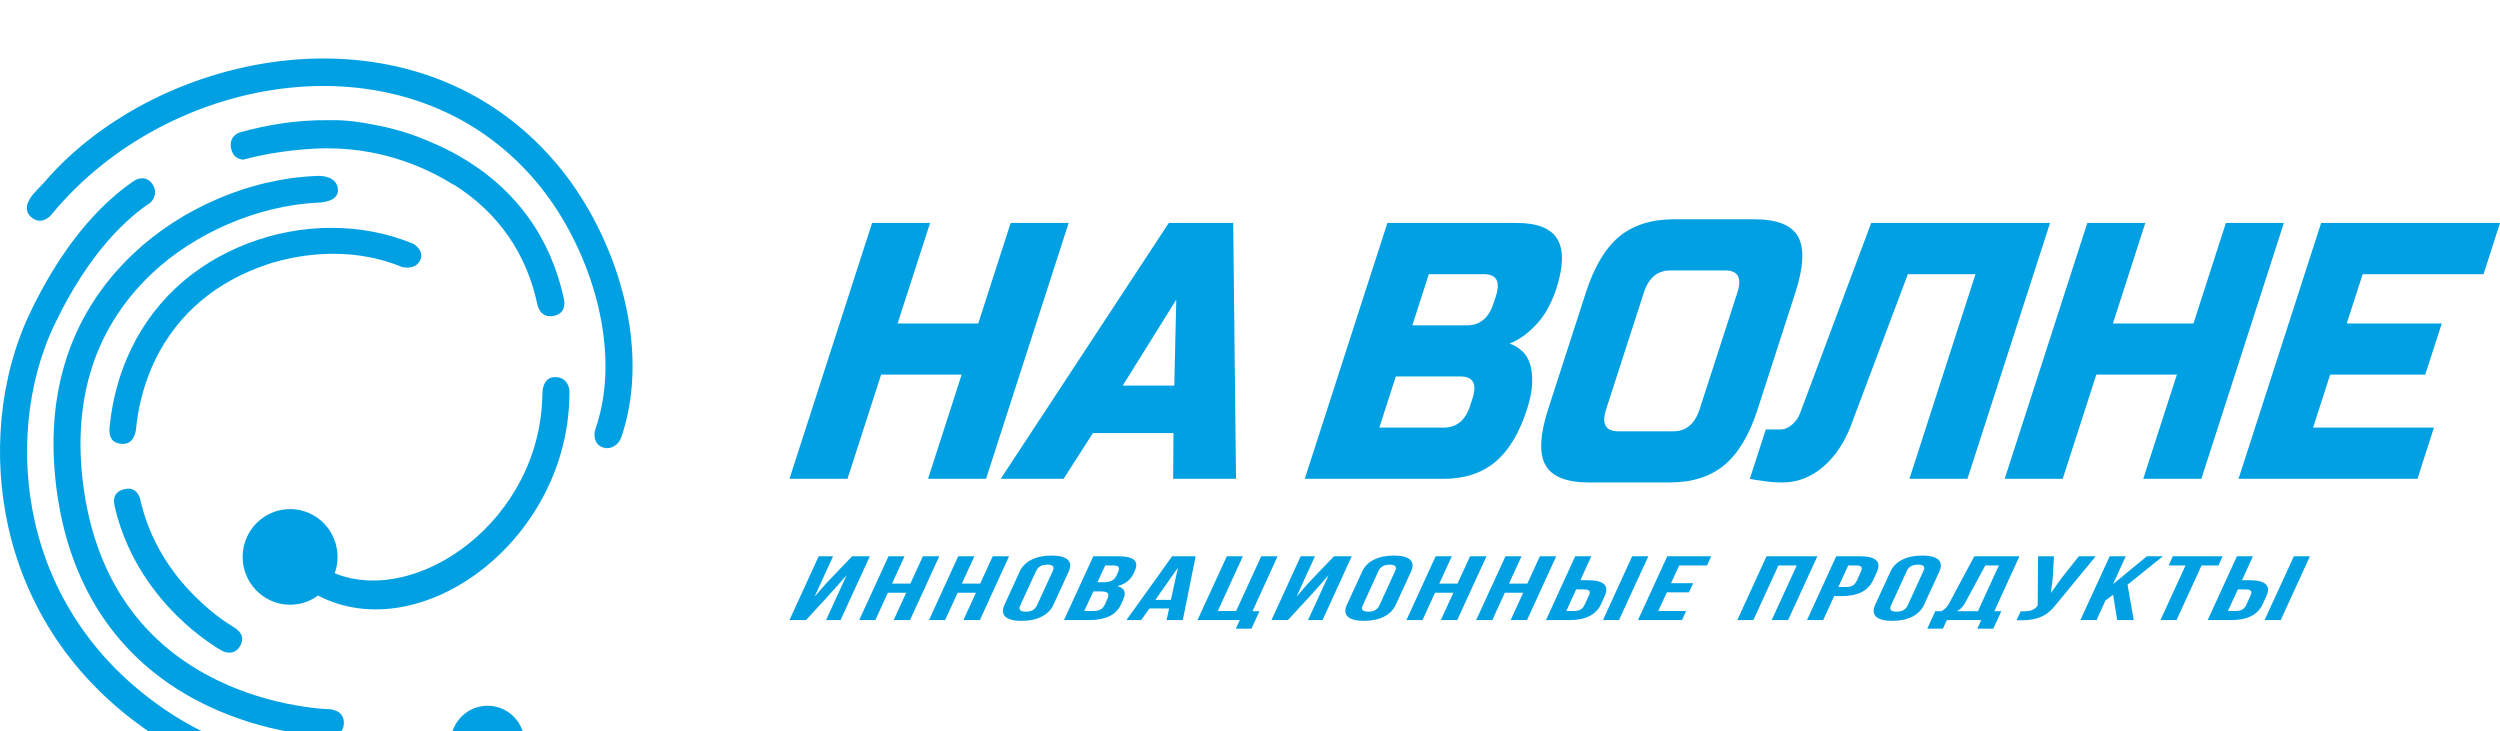
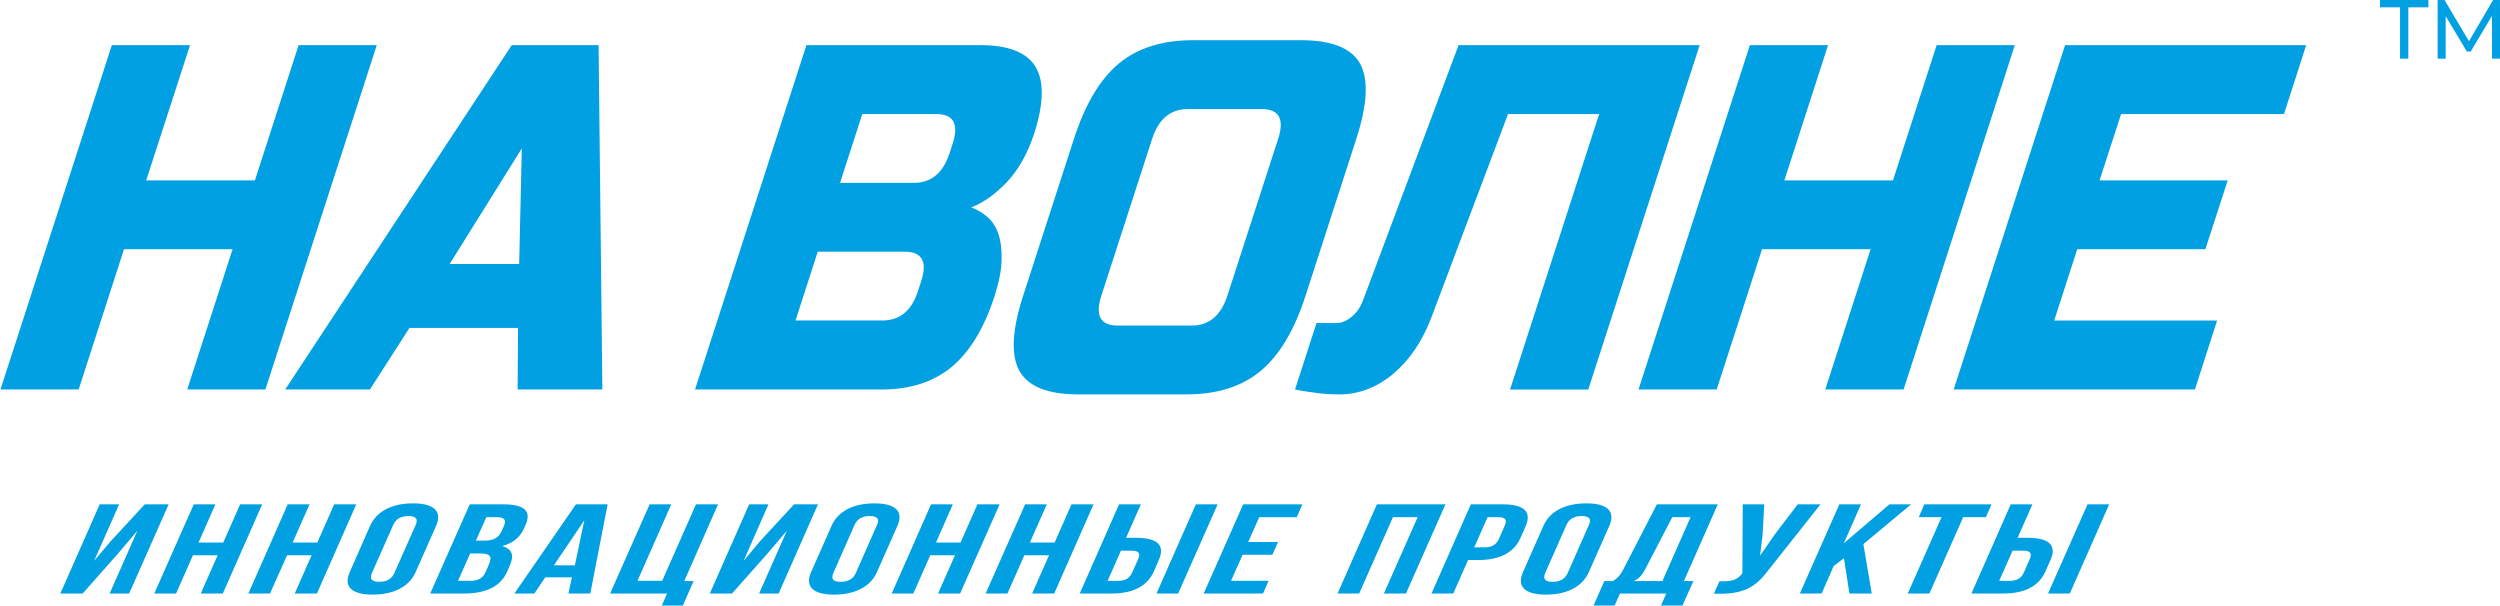
- <svg xmlns="http://www.w3.org/2000/svg" width="171" height="50" viewBox="0 0 171 50" fill="none">
-   <path fill-rule="evenodd" clip-rule="evenodd" d="M120.221 27.998C119.654 29.75 118.896 31.02 117.947 31.808C116.991 32.603 115.744 33 114.2 33H108.689C107.145 33 106.153 32.603 105.707 31.808C105.268 31.02 105.325 29.75 105.891 27.998L108.477 20.002C109.043 18.25 109.801 16.98 110.75 16.185C111.707 15.397 112.953 15 114.497 15H120.008C121.552 15 122.544 15.397 122.99 16.185C123.429 16.98 123.373 18.25 122.806 20.002L120.221 27.998ZM124.662 31.964C125.491 31.269 126.135 30.325 126.596 29.126L130.498 18.753H135.124L130.605 32.752H134.571L140.224 15.248H127.991L123.132 28.246C123.011 28.566 122.827 28.835 122.572 29.048C122.317 29.268 122.055 29.375 121.772 29.375H120.78L119.689 32.752C119.909 32.801 120.15 32.837 120.405 32.872C120.61 32.908 120.851 32.936 121.113 32.965C121.375 32.986 121.644 33 121.928 33C122.926 33 123.84 32.652 124.662 31.964ZM150.572 32.752H146.598L148.9 25.621H143.39L141.088 32.752H137.121L142.774 15.248H146.74L144.523 22.123H150.034L152.251 15.248H156.217L150.572 32.752ZM165.355 32.752H153.115L158.767 15.248H171L169.874 18.753H161.608L160.517 22.123H167.019L165.886 25.621H159.384L158.215 29.247H166.481L165.355 32.752ZM117.997 18.498C118.882 18.498 119.158 19.002 118.839 20.002L116.254 27.998C115.928 28.998 115.326 29.502 114.448 29.502H110.701C109.815 29.502 109.539 28.998 109.858 27.998L112.443 20.002C112.769 19.002 113.371 18.498 114.25 18.498H117.997ZM102.321 20.25C102.64 19.25 102.364 18.753 101.486 18.753H97.732L96.605 22.251H100.352C101.231 22.251 101.833 21.747 102.159 20.747L102.321 20.25ZM99.885 25.749C100.763 25.749 101.046 26.253 100.721 27.246L100.558 27.75C100.239 28.75 99.637 29.247 98.751 29.247H94.346L95.472 25.749H99.885ZM94.898 15.248H103.717C105.155 15.248 106.097 15.624 106.529 16.362C106.968 17.107 106.94 18.235 106.451 19.754C106.125 20.747 105.672 21.563 105.091 22.187C104.503 22.812 103.894 23.252 103.256 23.5C103.547 23.599 103.816 23.755 104.071 23.975C104.326 24.188 104.517 24.486 104.638 24.848C104.765 25.217 104.815 25.664 104.801 26.189C104.786 26.714 104.666 27.317 104.446 27.998C103.922 29.63 103.193 30.829 102.272 31.602C101.344 32.368 100.168 32.752 98.723 32.752H89.246L94.898 15.248ZM80.321 26.373H76.794L80.456 20.499L80.321 26.373ZM72.749 32.752H68.45L79.946 15.248H84.351L84.543 32.752H80.243L80.264 29.623H74.754L72.749 32.752ZM63.477 32.752H67.444L73.096 15.248H69.13L66.913 22.123H61.395L63.619 15.248H59.652L54 32.752H57.967L60.269 25.621H65.779L63.477 32.752Z" fill="#00A0E3" />
-   <path fill-rule="evenodd" clip-rule="evenodd" d="M69.879 42.467C68.794 42.467 68.383 42.064 68.709 41.367L69.744 39.1C70.07 38.396 70.842 38 71.919 38C73.003 38 73.414 38.396 73.095 39.1L72.054 41.367C71.735 42.064 70.955 42.467 69.879 42.467ZM92.127 41.367C91.808 42.064 92.219 42.467 93.296 42.467C94.38 42.467 95.152 42.064 95.471 41.367L96.513 39.1C96.831 38.396 96.428 38 95.344 38C94.259 38 93.487 38.396 93.168 39.1L92.127 41.367ZM129.432 42.467C128.347 42.467 127.944 42.064 128.262 41.367L129.304 39.1C129.623 38.396 130.395 38 131.479 38C132.563 38 132.967 38.396 132.648 39.1L131.607 41.367C131.288 42.064 130.516 42.467 129.432 42.467ZM136.34 43L136.892 41.805H136.411L138.132 38.048H135.043L133.336 41.238C133.201 41.49 133.066 41.654 132.804 41.805H132.372L131.826 43H132.896L133.166 42.413H135.518L135.249 43H136.34ZM143.347 38.048H142.192L141.009 39.544L140.279 40.562L140.407 39.544L140.492 38.048H139.401L139.379 41.415L139.351 41.456C139.117 41.77 138.763 41.832 138.217 41.812L137.934 42.419C139.436 42.481 140.053 42.092 140.669 41.306L143.347 38.048ZM145.948 42.413H144.814L144.538 40.678L144.013 41.074L143.404 42.413H142.299L144.304 38.048H145.402L144.531 39.954L146.848 38.048H147.946L145.523 39.995L145.948 42.413ZM148.335 38.676H149.49L147.776 42.413H148.874L150.589 38.676H151.744L152.027 38.048H148.619L148.335 38.676ZM154.762 41.333C154.443 42.037 153.727 42.413 152.629 42.413H151.007L153.005 38.048H154.103L153.352 39.687H153.876C154.975 39.687 155.343 40.07 155.024 40.766L154.762 41.333ZM156.002 42.413L158 38.048H156.902L154.897 42.413H156.002ZM152.388 41.791L153.069 40.316H153.586C153.94 40.316 154.082 40.411 153.94 40.725L153.642 41.381C153.501 41.688 153.26 41.791 152.913 41.791H152.388ZM136.722 38.676H135.794L134.42 41.224C134.243 41.552 134.072 41.695 133.846 41.805H135.291L136.722 38.676ZM130.423 39.052C130.565 38.745 130.842 38.622 131.196 38.622C131.543 38.622 131.713 38.745 131.564 39.052L130.487 41.408C130.346 41.723 130.069 41.839 129.715 41.839C129.368 41.839 129.205 41.723 129.347 41.408L130.423 39.052ZM127.292 39.086C127.433 38.772 127.292 38.676 126.937 38.676H126.42L125.74 40.152H126.264C126.612 40.152 126.845 40.049 126.994 39.742L127.292 39.086ZM127.221 38.048H125.598L123.6 42.413H124.706L125.457 40.773H125.974C127.079 40.773 127.795 40.398 128.114 39.694L128.376 39.127C128.695 38.43 128.326 38.048 127.221 38.048ZM122.899 38.676H121.645L119.93 42.413H118.832L120.83 38.048H124.309L122.304 42.413H121.184L122.899 38.676ZM114.857 38.676H116.763L117.046 38.048H114.042L112.037 42.413H115.048L115.332 41.791H113.426L114.014 40.514H115.523L115.813 39.892H114.297L114.857 38.676ZM112.745 38.048L110.74 42.413H109.642L111.64 38.048H112.745ZM107.134 41.791L107.807 40.316H108.331C108.678 40.316 108.827 40.411 108.685 40.725L108.381 41.381C108.239 41.688 108.005 41.791 107.651 41.791H107.134ZM109.507 41.333C109.181 42.037 108.466 42.413 107.367 42.413H105.745L107.743 38.048H108.848L108.097 39.687H108.615C109.72 39.687 110.081 40.07 109.762 40.766L109.507 41.333ZM102.932 40.541H104.186L103.329 42.413H104.448L106.446 38.048H105.327L104.47 39.919H103.215L104.073 38.048H102.975L100.969 42.413H102.075L102.932 40.541ZM99.41 40.541H98.156L97.299 42.413H96.201L98.199 38.048H99.304L98.447 39.919H99.694L100.551 38.048H101.678L99.673 42.413H98.553L99.41 40.541ZM95.06 38.622C94.706 38.622 94.43 38.745 94.288 39.052L93.211 41.408C93.069 41.723 93.232 41.839 93.586 41.839C93.933 41.839 94.21 41.723 94.352 41.408L95.428 39.052C95.577 38.745 95.407 38.622 95.06 38.622ZM89.937 40.411L90.88 39.339L89.47 42.413H90.462L92.46 38.048H91.248L89.519 39.851L88.683 40.814L89.944 38.048H88.967L86.969 42.413H88.095L89.937 40.411ZM84.8 42.413H81.909L83.915 38.048H85.013L83.298 41.791H84.552L86.267 38.048H87.387L85.672 41.805H86.147L85.601 43H84.531L84.8 42.413ZM80.57 38.827L80.089 41.033H79.026L80.57 38.827ZM80.174 38.048H81.782L80.903 42.413H79.791L79.968 41.62H78.615L78.062 42.413H77.049L80.174 38.048ZM76.128 38.676C76.517 38.676 76.624 38.813 76.482 39.12L76.369 39.366C76.213 39.715 75.908 39.824 75.497 39.824H75.065L75.596 38.676H76.128ZM75.738 40.978C75.922 40.575 75.773 40.452 75.27 40.452H74.782L74.165 41.791H74.796C75.164 41.791 75.419 41.682 75.568 41.361L75.738 40.978ZM74.782 38.048L72.776 42.413H74.512C75.611 42.413 76.347 42.05 76.659 41.381L76.822 41.026C77.035 40.562 76.957 40.234 76.425 40.09C76.985 39.947 77.339 39.66 77.545 39.209L77.616 39.052C77.92 38.383 77.58 38.048 76.44 38.048H74.782ZM70.87 39.052C71.012 38.745 71.288 38.622 71.636 38.622C71.99 38.622 72.153 38.745 72.011 39.052L70.927 41.408C70.785 41.723 70.516 41.839 70.162 41.839C69.815 41.839 69.645 41.723 69.786 41.408L70.87 39.052ZM66.754 40.541H65.507L64.642 42.413H63.544L65.542 38.048H66.647L65.79 39.919H67.044L67.902 38.048H69.021L67.023 42.413H65.896L66.754 40.541ZM60.731 40.541H61.985L61.128 42.413H62.247L64.246 38.048H63.126L62.269 39.919H61.015L61.872 38.048H60.774L58.769 42.413H59.874L60.731 40.541ZM57.911 39.339L56.969 40.411L55.134 42.413H54L55.998 38.048H56.983L55.715 40.814L56.558 39.851L58.287 38.048H59.498L57.493 42.413H56.501L57.911 39.339Z" fill="#00A0E3" />
-   <path fill-rule="evenodd" clip-rule="evenodd" d="M3.52 14.685V14.678C11.548 4.901 27.907 2.08 36.647 12.393C38.395 14.455 39.735 17.011 40.544 19.594C41.518 22.721 41.815 26.265 40.709 29.406C40.626 29.664 40.578 30.388 41.255 30.611C41.649 30.736 41.994 30.562 42.195 30.374C42.412 30.167 42.468 30 42.562 29.715C42.572 29.683 42.584 29.65 42.595 29.615C43.673 26.196 43.369 22.421 42.312 19.037C41.428 16.21 39.963 13.438 38.056 11.182C28.357 -0.266 10.919 3.355 3.092 12.393C2.96 12.547 2.818 12.695 2.675 12.845C2.533 12.993 2.39 13.143 2.256 13.299C1.993 13.612 1.503 14.336 2.166 14.88C2.87 15.458 3.499 14.713 3.52 14.685ZM31.431 10.687C35.293 12.909 37.683 16.272 38.575 20.465C38.63 20.736 38.699 21.46 37.842 21.613L37.732 21.627C36.916 21.697 36.764 20.855 36.764 20.855C36.025 17.373 34.125 14.566 31.023 12.616L31.009 12.63C29.02 11.384 25.759 9.949 21.524 10.165C21.518 10.165 21.51 10.166 21.501 10.168C21.487 10.17 21.471 10.172 21.455 10.172C19.638 10.27 18.035 10.548 16.646 10.917C16.384 10.903 15.949 10.792 15.81 10.172C15.638 9.35 16.287 9.093 16.404 9.058C18.235 8.543 20.315 8.187 22.526 8.222H22.616C23.562 8.194 24.64 8.341 25.614 8.536C27.03 8.8 28.301 9.204 29.434 9.706C30.118 9.991 30.788 10.318 31.431 10.687ZM9.296 29.399L9.302 29.364C9.441 27.923 9.793 26.509 10.352 25.193C11.755 21.913 14.304 19.587 17.634 18.32C17.869 18.229 18.104 18.146 18.339 18.062C20.066 17.512 23.728 16.711 27.479 18.257C27.479 18.257 28.357 18.515 28.723 17.839C29.089 17.157 28.281 16.676 28.274 16.676C24.702 15.193 20.591 15.263 16.992 16.634C13.206 18.076 10.284 20.757 8.688 24.489C8.08 25.91 7.693 27.435 7.52 28.981V29.002C7.517 29.044 7.511 29.086 7.506 29.127C7.501 29.169 7.496 29.211 7.492 29.253C7.458 29.768 7.555 30.304 8.328 30.36C9.137 30.416 9.275 29.58 9.296 29.399ZM37.987 25.792C37.062 25.771 37.103 26.934 37.103 26.934H37.096C37.013 35.562 28.55 41.509 22.892 39.211C23.085 38.688 23.14 38.111 23.037 37.526C22.726 35.743 21.047 34.559 19.279 34.872C17.517 35.186 16.335 36.878 16.646 38.661C16.957 40.436 18.643 41.627 20.405 41.314C20.909 41.223 21.365 41.021 21.752 40.736C28.833 44.42 39.058 36.85 38.948 26.69C38.927 26.53 38.809 25.806 37.987 25.792ZM13.386 40.84C13.973 41.418 14.608 41.962 15.278 42.435C15.472 42.567 15.686 42.714 15.893 42.839C15.906 42.847 15.92 42.856 15.936 42.865C16.197 43.025 16.843 43.42 16.432 44.169C16.004 44.942 15.23 44.538 15.209 44.524C14.878 44.343 14.546 44.12 14.235 43.904C13.482 43.375 12.771 42.776 12.114 42.129C10.062 40.102 8.57 37.623 7.886 34.817C7.883 34.803 7.881 34.789 7.879 34.775C7.878 34.761 7.876 34.747 7.872 34.733C7.865 34.726 7.865 34.719 7.865 34.705C7.862 34.688 7.857 34.672 7.852 34.657C7.846 34.641 7.841 34.625 7.838 34.608C7.734 34.113 7.803 33.598 8.577 33.445C9.372 33.285 9.572 34.065 9.586 34.127C9.606 34.218 9.627 34.308 9.648 34.392C10.249 36.871 11.575 39.058 13.386 40.84ZM30.823 50.673L30.664 50.736C29.123 51.3 27.507 51.697 25.89 51.92C20.778 52.63 15.873 51.571 11.541 48.709C6.884 45.631 3.623 41.168 2.38 35.673C1.385 31.251 1.772 26.279 3.741 22.171C5.026 19.497 6.767 16.781 9.019 14.831C9.413 14.49 9.841 14.155 10.284 13.87C10.284 13.87 10.864 13.348 10.47 12.665C10.083 11.997 9.447 12.185 9.185 12.359C8.674 12.707 8.19 13.083 7.81 13.417C5.358 15.534 3.471 18.445 2.076 21.356C-0.08 25.848 -0.515 31.251 0.577 36.091C1.924 42.052 5.468 46.934 10.525 50.269C15.23 53.375 20.584 54.538 26.139 53.772C27.894 53.528 29.635 53.096 31.293 52.491L31.396 52.449C31.956 53.138 32.861 53.507 33.794 53.347C35.169 53.096 36.094 51.773 35.846 50.388C35.604 48.995 34.291 48.069 32.916 48.312C31.735 48.521 30.892 49.524 30.823 50.673ZM3.948 34.016C2.974 27.658 4.411 21.795 9.137 17.338C12.418 14.239 17.151 12.164 21.821 12.031C22.008 12.031 23.023 12.066 23.113 12.916C23.203 13.724 22.153 13.835 21.855 13.856H21.814H21.779C17.593 14.058 13.303 15.959 10.401 18.696C6.124 22.735 4.895 27.992 5.772 33.73C6.67 39.545 9.662 44.044 14.967 46.578C16.639 47.379 18.45 47.936 20.267 48.25C20.951 48.368 21.731 48.48 22.443 48.507C22.546 48.507 23.527 48.521 23.52 49.455C23.507 50.388 22.581 50.374 22.581 50.374C21.731 50.367 20.785 50.234 19.949 50.088C17.966 49.747 15.997 49.134 14.173 48.264C8.308 45.464 4.929 40.443 3.948 34.016Z" fill="#00A0E3" />
+ <svg xmlns="http://www.w3.org/2000/svg" width="179.1" height="43.38" version="1.1" viewBox="0 0 179.1 43.38" preserveAspectRatio="none">
+   <path id="Shape" d="m170.5 3.8e-7v0.523h1.439v3.678h0.594v-3.678h1.439v-0.523zm4.133 0v4.201h0.576v-3.043l1.518 2.533h0.275l1.52-2.551 6e-3 3.061h0.576l-6e-3 -4.201h-0.492l-1.729 2.953-1.752-2.953zm-89.19 2.881c-2.18-1e-7 -3.941 0.56-5.291 1.67-1.34 1.12-2.409 2.911-3.209 5.381l-3.65 11.27c-0.8 2.47-0.88 4.261-0.26 5.371 0.63 1.12 2.029 1.68 4.209 1.68h7.781c2.18 0 3.939-0.56 5.289-1.68 1.34-1.11 2.411-2.901 3.211-5.371l3.648-11.27c0.8-2.47 0.88-4.261 0.26-5.381-0.63-1.11-2.029-1.67-4.209-1.67zm-77.43 0.352-7.979 24.67h5.6l3.25-10.05h7.779l-3.25 10.05h5.6l7.98-24.67h-5.6l-3.131 9.689h-7.789l3.141-9.689zm28.65 0-16.23 24.67h6.07l2.83-4.41h7.781l-0.031 4.41h6.07l-0.27-24.67zm21.11 0-7.98 24.67h13.38c2.04 0 3.7-0.541 5.01-1.621 1.3-1.09 2.33-2.78 3.07-5.08 0.31-0.96 0.48-1.809 0.5-2.549s-0.049-1.371-0.229-1.891c-0.17-0.51-0.441-0.93-0.801-1.23-0.36-0.31-0.74-0.53-1.15-0.67 0.9-0.35 1.76-0.97 2.59-1.85 0.82-0.88 1.46-2.03 1.92-3.43 0.69-2.14 0.731-3.731 0.111-4.781-0.61-1.04-1.941-1.568-3.971-1.568zm46.72 0-6.859 18.32c-0.17 0.45-0.431 0.831-0.791 1.131-0.36 0.31-0.729 0.461-1.129 0.461h-1.4l-1.539 4.76c0.31 0.07 0.65 0.12 1.01 0.17 0.29 0.05 0.63 0.089 1 0.129 0.37 0.03 0.748 0.051 1.148 0.051 1.41 0 2.701-0.491 3.861-1.461 1.17-0.98 2.08-2.31 2.73-4l5.51-14.62h6.529l-6.381 19.73h5.602l7.979-24.67zm20.87 0-7.98 24.67h5.6l3.25-10.05h7.779l-3.25 10.05h5.611l7.969-24.67h-5.6l-3.129 9.689h-7.781l3.131-9.689zm22.58 0-7.98 24.67h17.28l1.59-4.941h-11.67l1.65-5.109h9.18l1.6-4.93h-9.18l1.541-4.75h11.67l1.59-4.939zm-62.85 4.58h5.291c1.25 0 1.639 0.709 1.189 2.119l-3.65 11.27c-0.46 1.41-1.309 2.121-2.549 2.121h-5.291c-1.25 0-1.639-0.711-1.189-2.121l3.65-11.27c0.46-1.41 1.309-2.119 2.549-2.119zm-23.32 0.359h5.299c1.24 0 1.63 0.699 1.18 2.109l-0.229 0.701c-0.46 1.41-1.311 2.119-2.551 2.119h-5.291zm-24.39 2.459-0.19 8.281h-4.98zm21.2 7.4h6.23c1.24 0 1.64 0.711 1.18 2.111l-0.231 0.709c-0.45 1.41-1.299 2.109-2.549 2.109h-6.221zm-29 18.03c-1.52 0-2.61 0.579-3.07 1.609l-1.459 3.32c-0.46 1.02 0.12 1.609 1.65 1.609 1.52 0 2.62-0.589 3.07-1.609l1.469-3.32c0.45-1.03-0.13-1.609-1.66-1.609zm33.06 0c-1.53 0-2.62 0.579-3.07 1.609l-1.469 3.32c-0.45 1.02 0.128 1.609 1.648 1.609 1.53 0 2.62-0.589 3.07-1.609l1.471-3.32c0.45-1.03-0.12-1.609-1.65-1.609zm51 0c-1.53 0-2.62 0.579-3.07 1.609l-1.469 3.32c-0.45 1.02 0.118 1.609 1.648 1.609 1.53 0 2.62-0.589 3.07-1.609l1.471-3.32c0.45-1.03-0.12-1.609-1.65-1.609zm-106.5 0.068-2.82 6.391h1.6l2.59-2.93 1.33-1.57-1.99 4.5h1.4l2.83-6.391h-1.711l-2.439 2.641-1.189 1.41 1.789-4.051zm6.74 0-2.83 6.391h1.559l1.211-2.74h1.77l-1.209 2.74h1.578l2.82-6.391h-1.58l-1.209 2.74h-1.77l1.209-2.74zm6.729 0-2.82 6.391h1.551l1.221-2.74h1.76l-1.211 2.74h1.59l2.82-6.391h-1.58l-1.209 2.74h-1.771l1.211-2.74zm13.04 0-2.83 6.391h2.449c1.55 0 2.591-0.53 3.031-1.51l0.229-0.519c0.3-0.68 0.191-1.161-0.559-1.371 0.79-0.21 1.29-0.629 1.58-1.289l0.1-0.231c0.43-0.98-0.05-1.471-1.66-1.471zm7.609 0-4.41 6.391h1.43l0.781-1.16h1.91l-0.25 1.16h1.568l1.24-6.391zm5.279 0-2.83 6.391h4.08l-0.379 0.859h1.51l0.769-1.75h-0.67l2.42-5.5h-1.58l-2.42 5.48h-1.77l2.42-5.48zm7.131 0-2.82 6.391h1.59l2.6-2.93 1.33-1.57-1.988 4.5h1.398l2.82-6.391h-1.709l-2.441 2.641-1.18 1.41 1.781-4.051zm13.03 0-2.818 6.391h1.549l1.211-2.74h1.77l-1.211 2.74h1.58l2.83-6.391h-1.59l-1.209 2.74h-1.76l1.209-2.74zm6.74 0-2.83 6.391h1.561l1.211-2.74h1.77l-1.211 2.74h1.58l2.82-6.391h-1.58l-1.209 2.74h-1.771l1.211-2.74zm6.73 0-2.82 6.391h2.291c1.55 0 2.56-0.55 3.02-1.58l0.359-0.83c0.45-1.02-0.059-1.58-1.619-1.58h-0.731l1.061-2.4zm5.5 0-2.82 6.391h1.551l2.83-6.391zm3.391 0-2.83 6.391h4.25l0.4-0.91h-2.691l0.83-1.869h2.131l0.41-0.91h-2.141l0.789-1.781h2.691l0.4-0.92zm9.58 0-2.82 6.391h1.549l2.42-5.471h1.771l-2.42 5.471h1.58l2.83-6.391zm6.729 0-2.818 6.391h1.559l1.061-2.4h0.731c1.56 0 2.57-0.55 3.02-1.58l0.369-0.83c0.45-1.02-0.069-1.58-1.629-1.58zm13.33 0-2.41 4.67c-0.19 0.37-0.38 0.61-0.75 0.83h-0.609l-0.769 1.75h1.51l0.381-0.859h3.318l-0.379 0.859h1.539l0.781-1.75h-0.68l2.43-5.5zm6.15 0-0.029 4.932-0.041 0.059c-0.33 0.46-0.83 0.551-1.6 0.521l-0.4 0.889c2.12 0.09 2.991-0.479 3.861-1.629l3.779-4.771h-1.631l-1.67 2.191-1.029 1.49 0.18-1.49 0.121-2.191zm6.92 0-2.83 6.391h1.561l0.859-1.959 0.74-0.58 0.391 2.539h1.6l-0.6-3.539 3.42-2.852h-1.551l-3.27 2.791 1.23-2.791zm6.09 0-0.4 0.92h1.631l-2.42 5.471h1.551l2.42-5.471h1.629l0.4-0.92zm6.191 0-2.82 6.391h2.289c1.55 0 2.56-0.55 3.01-1.58l0.371-0.83c0.45-1.02-0.071-1.58-1.621-1.58h-0.74l1.061-2.4zm5.5 0-2.83 6.391h1.559l2.82-6.391zm-120.3 0.84c0.5 0 0.731 0.181 0.531 0.631l-1.531 3.449c-0.2 0.46-0.578 0.631-1.078 0.631-0.49 0-0.731-0.171-0.531-0.631l1.531-3.449c0.2-0.45 0.588-0.631 1.078-0.631zm33.06 0c0.49 0 0.73 0.181 0.519 0.631l-1.52 3.449c-0.2 0.46-0.59 0.631-1.08 0.631-0.5 0-0.729-0.171-0.529-0.631l1.52-3.449c0.2-0.45 0.59-0.631 1.09-0.631zm51 0c0.49 0 0.73 0.181 0.519 0.631l-1.52 3.449c-0.2 0.46-0.59 0.631-1.09 0.631-0.49 0-0.72-0.171-0.52-0.631l1.52-3.449c0.2-0.45 0.59-0.631 1.09-0.631zm-78.47 0.08h0.75c0.55 0 0.7 0.2 0.5 0.65l-0.16 0.361c-0.22 0.51-0.65 0.67-1.23 0.67h-0.609zm71.73 0h0.73c0.5 0 0.7 0.142 0.5 0.602l-0.42 0.959c-0.21 0.45-0.539 0.6-1.029 0.6h-0.74zm13.23 0h1.311l-2.02 4.58h-2.041c0.32-0.16 0.561-0.37 0.811-0.85zm-77.94 0.221-0.68 3.23h-1.5zm38.44 2.18h0.74c0.49 0 0.7 0.14 0.5 0.6l-0.43 0.961c-0.2 0.45-0.531 0.6-1.031 0.6h-0.729zm63.88 0h0.729c0.5 0 0.7 0.14 0.5 0.6l-0.42 0.961c-0.2 0.45-0.539 0.6-1.029 0.6h-0.74zm-110.5 0.201h0.69c0.71 0 0.92 0.179 0.66 0.769l-0.24 0.56c-0.21 0.47-0.57 0.629-1.09 0.629h-0.891z" fill="#00a0e3" />
</svg>
